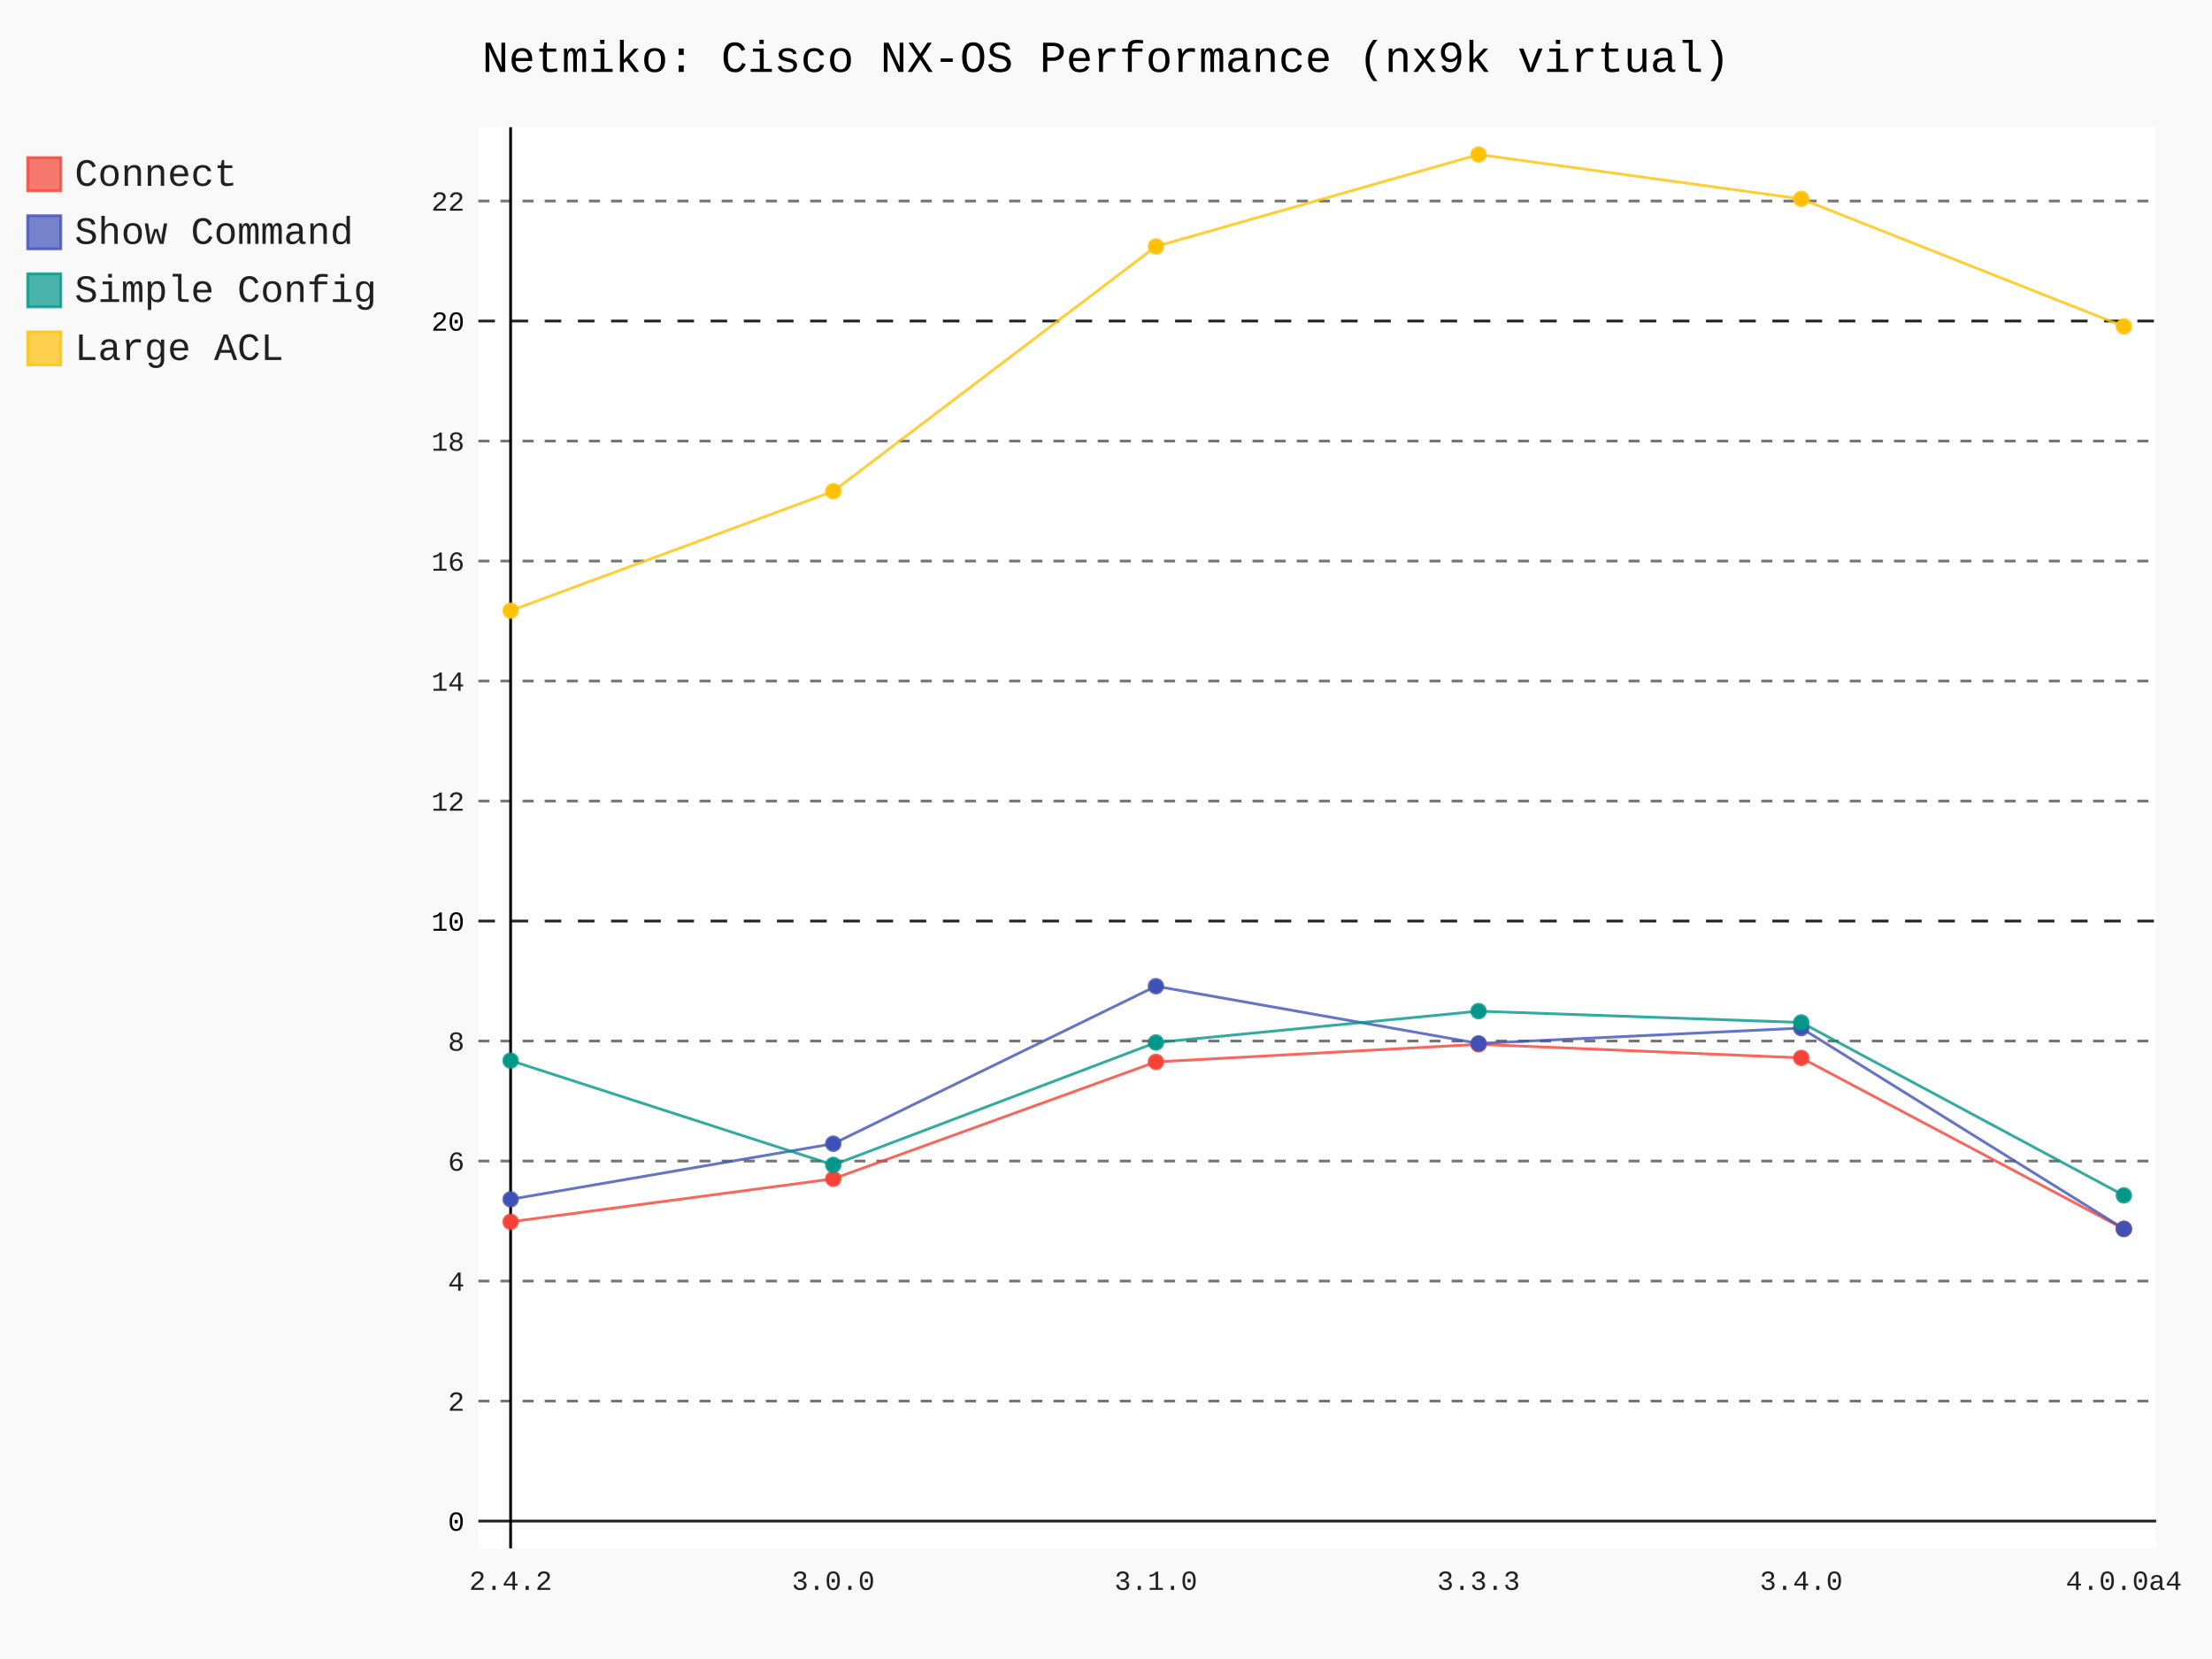
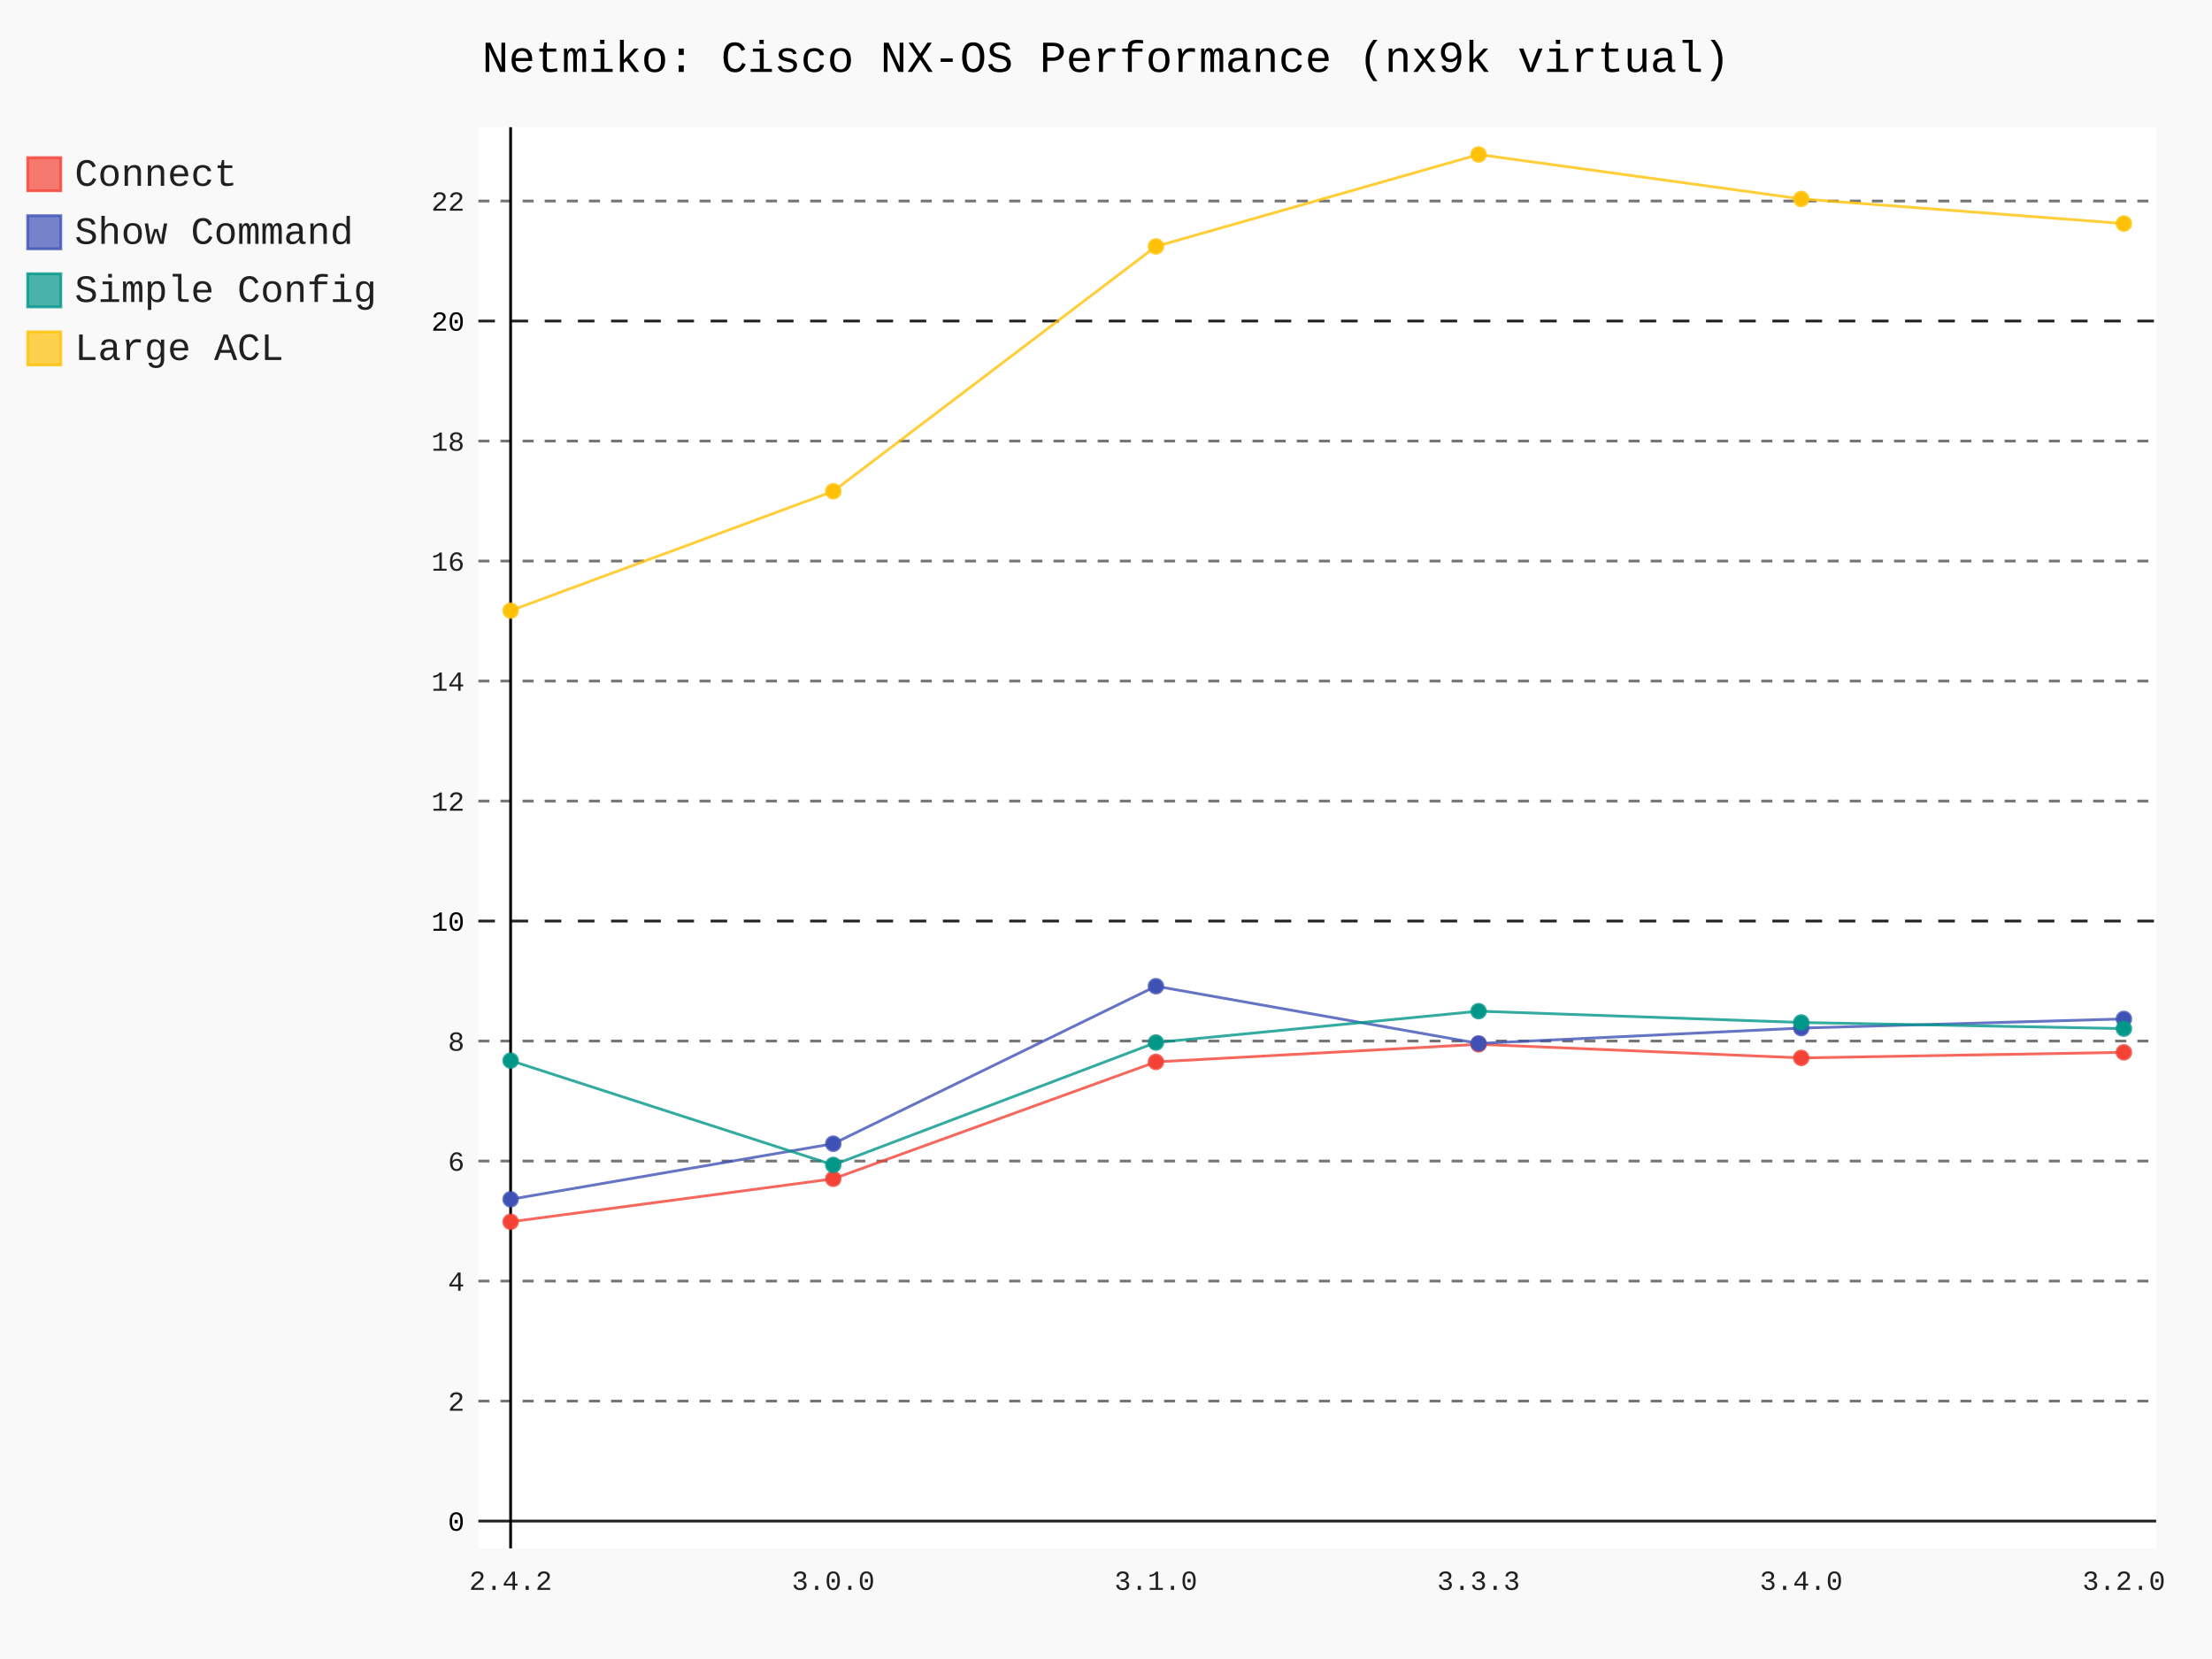
- <svg xmlns="http://www.w3.org/2000/svg" class="pygal-chart" id="chart-91c7c2ef-9dc3-45c0-b5bf-c0d5ee9bd3f5" viewBox="0 0 800 600">
+ <svg xmlns="http://www.w3.org/2000/svg" class="pygal-chart" id="chart-2e32a595-516a-4f51-8f9d-cba2912f49b3" viewBox="0 0 800 600">
  <defs>
-     <style type="text/css">#chart-91c7c2ef-9dc3-45c0-b5bf-c0d5ee9bd3f5{-webkit-user-select:none;-webkit-font-smoothing:antialiased;font-family:Consolas,"Liberation Mono",Menlo,Courier,monospace}#chart-91c7c2ef-9dc3-45c0-b5bf-c0d5ee9bd3f5 .title{font-family:Consolas,"Liberation Mono",Menlo,Courier,monospace;font-size:16px}#chart-91c7c2ef-9dc3-45c0-b5bf-c0d5ee9bd3f5 .legends .legend text{font-family:Consolas,"Liberation Mono",Menlo,Courier,monospace;font-size:14px}#chart-91c7c2ef-9dc3-45c0-b5bf-c0d5ee9bd3f5 .axis text{font-family:Consolas,"Liberation Mono",Menlo,Courier,monospace;font-size:10px}#chart-91c7c2ef-9dc3-45c0-b5bf-c0d5ee9bd3f5 .axis text.major{font-family:Consolas,"Liberation Mono",Menlo,Courier,monospace;font-size:10px}#chart-91c7c2ef-9dc3-45c0-b5bf-c0d5ee9bd3f5 .text-overlay text.value{font-family:Consolas,"Liberation Mono",Menlo,Courier,monospace;font-size:16px}#chart-91c7c2ef-9dc3-45c0-b5bf-c0d5ee9bd3f5 .text-overlay text.label{font-family:Consolas,"Liberation Mono",Menlo,Courier,monospace;font-size:10px}#chart-91c7c2ef-9dc3-45c0-b5bf-c0d5ee9bd3f5 .tooltip{font-family:Consolas,"Liberation Mono",Menlo,Courier,monospace;font-size:14px}#chart-91c7c2ef-9dc3-45c0-b5bf-c0d5ee9bd3f5 text.no_data{font-family:Consolas,"Liberation Mono",Menlo,Courier,monospace;font-size:64px}
- #chart-91c7c2ef-9dc3-45c0-b5bf-c0d5ee9bd3f5{background-color:rgba(249,249,249,1)}#chart-91c7c2ef-9dc3-45c0-b5bf-c0d5ee9bd3f5 path,#chart-91c7c2ef-9dc3-45c0-b5bf-c0d5ee9bd3f5 line,#chart-91c7c2ef-9dc3-45c0-b5bf-c0d5ee9bd3f5 rect,#chart-91c7c2ef-9dc3-45c0-b5bf-c0d5ee9bd3f5 circle{-webkit-transition:150ms;-moz-transition:150ms;transition:150ms}#chart-91c7c2ef-9dc3-45c0-b5bf-c0d5ee9bd3f5 .graph &gt; .background{fill:rgba(249,249,249,1)}#chart-91c7c2ef-9dc3-45c0-b5bf-c0d5ee9bd3f5 .plot &gt; .background{fill:rgba(255,255,255,1)}#chart-91c7c2ef-9dc3-45c0-b5bf-c0d5ee9bd3f5 .graph{fill:rgba(0,0,0,.87)}#chart-91c7c2ef-9dc3-45c0-b5bf-c0d5ee9bd3f5 text.no_data{fill:rgba(0,0,0,1)}#chart-91c7c2ef-9dc3-45c0-b5bf-c0d5ee9bd3f5 .title{fill:rgba(0,0,0,1)}#chart-91c7c2ef-9dc3-45c0-b5bf-c0d5ee9bd3f5 .legends .legend text{fill:rgba(0,0,0,.87)}#chart-91c7c2ef-9dc3-45c0-b5bf-c0d5ee9bd3f5 .legends .legend:hover text{fill:rgba(0,0,0,1)}#chart-91c7c2ef-9dc3-45c0-b5bf-c0d5ee9bd3f5 .axis .line{stroke:rgba(0,0,0,1)}#chart-91c7c2ef-9dc3-45c0-b5bf-c0d5ee9bd3f5 .axis .guide.line{stroke:rgba(0,0,0,.54)}#chart-91c7c2ef-9dc3-45c0-b5bf-c0d5ee9bd3f5 .axis .major.line{stroke:rgba(0,0,0,.87)}#chart-91c7c2ef-9dc3-45c0-b5bf-c0d5ee9bd3f5 .axis text.major{fill:rgba(0,0,0,1)}#chart-91c7c2ef-9dc3-45c0-b5bf-c0d5ee9bd3f5 .axis.y .guides:hover .guide.line,#chart-91c7c2ef-9dc3-45c0-b5bf-c0d5ee9bd3f5 .line-graph .axis.x .guides:hover .guide.line,#chart-91c7c2ef-9dc3-45c0-b5bf-c0d5ee9bd3f5 .stackedline-graph .axis.x .guides:hover .guide.line,#chart-91c7c2ef-9dc3-45c0-b5bf-c0d5ee9bd3f5 .xy-graph .axis.x .guides:hover .guide.line{stroke:rgba(0,0,0,1)}#chart-91c7c2ef-9dc3-45c0-b5bf-c0d5ee9bd3f5 .axis .guides:hover text{fill:rgba(0,0,0,1)}#chart-91c7c2ef-9dc3-45c0-b5bf-c0d5ee9bd3f5 .reactive{fill-opacity:.7;stroke-opacity:.8}#chart-91c7c2ef-9dc3-45c0-b5bf-c0d5ee9bd3f5 .ci{stroke:rgba(0,0,0,.87)}#chart-91c7c2ef-9dc3-45c0-b5bf-c0d5ee9bd3f5 .reactive.active,#chart-91c7c2ef-9dc3-45c0-b5bf-c0d5ee9bd3f5 .active .reactive{fill-opacity:.8;stroke-opacity:.9;stroke-width:4}#chart-91c7c2ef-9dc3-45c0-b5bf-c0d5ee9bd3f5 .ci .reactive.active{stroke-width:1.5}#chart-91c7c2ef-9dc3-45c0-b5bf-c0d5ee9bd3f5 .series text{fill:rgba(0,0,0,1)}#chart-91c7c2ef-9dc3-45c0-b5bf-c0d5ee9bd3f5 .tooltip rect{fill:rgba(255,255,255,1);stroke:rgba(0,0,0,1);-webkit-transition:opacity 150ms;-moz-transition:opacity 150ms;transition:opacity 150ms}#chart-91c7c2ef-9dc3-45c0-b5bf-c0d5ee9bd3f5 .tooltip .label{fill:rgba(0,0,0,.87)}#chart-91c7c2ef-9dc3-45c0-b5bf-c0d5ee9bd3f5 .tooltip .label{fill:rgba(0,0,0,.87)}#chart-91c7c2ef-9dc3-45c0-b5bf-c0d5ee9bd3f5 .tooltip .legend{font-size:.8em;fill:rgba(0,0,0,.54)}#chart-91c7c2ef-9dc3-45c0-b5bf-c0d5ee9bd3f5 .tooltip .x_label{font-size:.6em;fill:rgba(0,0,0,1)}#chart-91c7c2ef-9dc3-45c0-b5bf-c0d5ee9bd3f5 .tooltip .xlink{font-size:.5em;text-decoration:underline}#chart-91c7c2ef-9dc3-45c0-b5bf-c0d5ee9bd3f5 .tooltip .value{font-size:1.5em}#chart-91c7c2ef-9dc3-45c0-b5bf-c0d5ee9bd3f5 .bound{font-size:.5em}#chart-91c7c2ef-9dc3-45c0-b5bf-c0d5ee9bd3f5 .max-value{font-size:.75em;fill:rgba(0,0,0,.54)}#chart-91c7c2ef-9dc3-45c0-b5bf-c0d5ee9bd3f5 .map-element{fill:rgba(255,255,255,1);stroke:rgba(0,0,0,.54) !important}#chart-91c7c2ef-9dc3-45c0-b5bf-c0d5ee9bd3f5 .map-element .reactive{fill-opacity:inherit;stroke-opacity:inherit}#chart-91c7c2ef-9dc3-45c0-b5bf-c0d5ee9bd3f5 .color-0,#chart-91c7c2ef-9dc3-45c0-b5bf-c0d5ee9bd3f5 .color-0 a:visited{stroke:#F44336;fill:#F44336}#chart-91c7c2ef-9dc3-45c0-b5bf-c0d5ee9bd3f5 .color-1,#chart-91c7c2ef-9dc3-45c0-b5bf-c0d5ee9bd3f5 .color-1 a:visited{stroke:#3F51B5;fill:#3F51B5}#chart-91c7c2ef-9dc3-45c0-b5bf-c0d5ee9bd3f5 .color-2,#chart-91c7c2ef-9dc3-45c0-b5bf-c0d5ee9bd3f5 .color-2 a:visited{stroke:#009688;fill:#009688}#chart-91c7c2ef-9dc3-45c0-b5bf-c0d5ee9bd3f5 .color-3,#chart-91c7c2ef-9dc3-45c0-b5bf-c0d5ee9bd3f5 .color-3 a:visited{stroke:#FFC107;fill:#FFC107}#chart-91c7c2ef-9dc3-45c0-b5bf-c0d5ee9bd3f5 .text-overlay .color-0 text{fill:black}#chart-91c7c2ef-9dc3-45c0-b5bf-c0d5ee9bd3f5 .text-overlay .color-1 text{fill:black}#chart-91c7c2ef-9dc3-45c0-b5bf-c0d5ee9bd3f5 .text-overlay .color-2 text{fill:black}#chart-91c7c2ef-9dc3-45c0-b5bf-c0d5ee9bd3f5 .text-overlay .color-3 text{fill:black}
- #chart-91c7c2ef-9dc3-45c0-b5bf-c0d5ee9bd3f5 text.no_data{text-anchor:middle}#chart-91c7c2ef-9dc3-45c0-b5bf-c0d5ee9bd3f5 .guide.line{fill:none}#chart-91c7c2ef-9dc3-45c0-b5bf-c0d5ee9bd3f5 .centered{text-anchor:middle}#chart-91c7c2ef-9dc3-45c0-b5bf-c0d5ee9bd3f5 .title{text-anchor:middle}#chart-91c7c2ef-9dc3-45c0-b5bf-c0d5ee9bd3f5 .legends .legend text{fill-opacity:1}#chart-91c7c2ef-9dc3-45c0-b5bf-c0d5ee9bd3f5 .axis.x text{text-anchor:middle}#chart-91c7c2ef-9dc3-45c0-b5bf-c0d5ee9bd3f5 .axis.x:not(.web) text[transform]{text-anchor:start}#chart-91c7c2ef-9dc3-45c0-b5bf-c0d5ee9bd3f5 .axis.x:not(.web) text[transform].backwards{text-anchor:end}#chart-91c7c2ef-9dc3-45c0-b5bf-c0d5ee9bd3f5 .axis.y text{text-anchor:end}#chart-91c7c2ef-9dc3-45c0-b5bf-c0d5ee9bd3f5 .axis.y text[transform].backwards{text-anchor:start}#chart-91c7c2ef-9dc3-45c0-b5bf-c0d5ee9bd3f5 .axis.y2 text{text-anchor:start}#chart-91c7c2ef-9dc3-45c0-b5bf-c0d5ee9bd3f5 .axis.y2 text[transform].backwards{text-anchor:end}#chart-91c7c2ef-9dc3-45c0-b5bf-c0d5ee9bd3f5 .axis .guide.line{stroke-dasharray:4,4}#chart-91c7c2ef-9dc3-45c0-b5bf-c0d5ee9bd3f5 .axis .major.guide.line{stroke-dasharray:6,6}#chart-91c7c2ef-9dc3-45c0-b5bf-c0d5ee9bd3f5 .horizontal .axis.y .guide.line,#chart-91c7c2ef-9dc3-45c0-b5bf-c0d5ee9bd3f5 .horizontal .axis.y2 .guide.line,#chart-91c7c2ef-9dc3-45c0-b5bf-c0d5ee9bd3f5 .vertical .axis.x .guide.line{opacity:0}#chart-91c7c2ef-9dc3-45c0-b5bf-c0d5ee9bd3f5 .horizontal .axis.always_show .guide.line,#chart-91c7c2ef-9dc3-45c0-b5bf-c0d5ee9bd3f5 .vertical .axis.always_show .guide.line{opacity:1 !important}#chart-91c7c2ef-9dc3-45c0-b5bf-c0d5ee9bd3f5 .axis.y .guides:hover .guide.line,#chart-91c7c2ef-9dc3-45c0-b5bf-c0d5ee9bd3f5 .axis.y2 .guides:hover .guide.line,#chart-91c7c2ef-9dc3-45c0-b5bf-c0d5ee9bd3f5 .axis.x .guides:hover .guide.line{opacity:1}#chart-91c7c2ef-9dc3-45c0-b5bf-c0d5ee9bd3f5 .axis .guides:hover text{opacity:1}#chart-91c7c2ef-9dc3-45c0-b5bf-c0d5ee9bd3f5 .nofill{fill:none}#chart-91c7c2ef-9dc3-45c0-b5bf-c0d5ee9bd3f5 .subtle-fill{fill-opacity:.2}#chart-91c7c2ef-9dc3-45c0-b5bf-c0d5ee9bd3f5 .dot{stroke-width:1px;fill-opacity:1}#chart-91c7c2ef-9dc3-45c0-b5bf-c0d5ee9bd3f5 .dot.active{stroke-width:5px}#chart-91c7c2ef-9dc3-45c0-b5bf-c0d5ee9bd3f5 .dot.negative{fill:transparent}#chart-91c7c2ef-9dc3-45c0-b5bf-c0d5ee9bd3f5 text,#chart-91c7c2ef-9dc3-45c0-b5bf-c0d5ee9bd3f5 tspan{stroke:none !important}#chart-91c7c2ef-9dc3-45c0-b5bf-c0d5ee9bd3f5 .series text.active{opacity:1}#chart-91c7c2ef-9dc3-45c0-b5bf-c0d5ee9bd3f5 .tooltip rect{fill-opacity:.95;stroke-width:.5}#chart-91c7c2ef-9dc3-45c0-b5bf-c0d5ee9bd3f5 .tooltip text{fill-opacity:1}#chart-91c7c2ef-9dc3-45c0-b5bf-c0d5ee9bd3f5 .showable{visibility:hidden}#chart-91c7c2ef-9dc3-45c0-b5bf-c0d5ee9bd3f5 .showable.shown{visibility:visible}#chart-91c7c2ef-9dc3-45c0-b5bf-c0d5ee9bd3f5 .gauge-background{fill:rgba(229,229,229,1);stroke:none}#chart-91c7c2ef-9dc3-45c0-b5bf-c0d5ee9bd3f5 .bg-lines{stroke:rgba(249,249,249,1);stroke-width:2px}</style>
+     <style type="text/css">#chart-2e32a595-516a-4f51-8f9d-cba2912f49b3{-webkit-user-select:none;-webkit-font-smoothing:antialiased;font-family:Consolas,"Liberation Mono",Menlo,Courier,monospace}#chart-2e32a595-516a-4f51-8f9d-cba2912f49b3 .title{font-family:Consolas,"Liberation Mono",Menlo,Courier,monospace;font-size:16px}#chart-2e32a595-516a-4f51-8f9d-cba2912f49b3 .legends .legend text{font-family:Consolas,"Liberation Mono",Menlo,Courier,monospace;font-size:14px}#chart-2e32a595-516a-4f51-8f9d-cba2912f49b3 .axis text{font-family:Consolas,"Liberation Mono",Menlo,Courier,monospace;font-size:10px}#chart-2e32a595-516a-4f51-8f9d-cba2912f49b3 .axis text.major{font-family:Consolas,"Liberation Mono",Menlo,Courier,monospace;font-size:10px}#chart-2e32a595-516a-4f51-8f9d-cba2912f49b3 .text-overlay text.value{font-family:Consolas,"Liberation Mono",Menlo,Courier,monospace;font-size:16px}#chart-2e32a595-516a-4f51-8f9d-cba2912f49b3 .text-overlay text.label{font-family:Consolas,"Liberation Mono",Menlo,Courier,monospace;font-size:10px}#chart-2e32a595-516a-4f51-8f9d-cba2912f49b3 .tooltip{font-family:Consolas,"Liberation Mono",Menlo,Courier,monospace;font-size:14px}#chart-2e32a595-516a-4f51-8f9d-cba2912f49b3 text.no_data{font-family:Consolas,"Liberation Mono",Menlo,Courier,monospace;font-size:64px}
+ #chart-2e32a595-516a-4f51-8f9d-cba2912f49b3{background-color:rgba(249,249,249,1)}#chart-2e32a595-516a-4f51-8f9d-cba2912f49b3 path,#chart-2e32a595-516a-4f51-8f9d-cba2912f49b3 line,#chart-2e32a595-516a-4f51-8f9d-cba2912f49b3 rect,#chart-2e32a595-516a-4f51-8f9d-cba2912f49b3 circle{-webkit-transition:150ms;-moz-transition:150ms;transition:150ms}#chart-2e32a595-516a-4f51-8f9d-cba2912f49b3 .graph &gt; .background{fill:rgba(249,249,249,1)}#chart-2e32a595-516a-4f51-8f9d-cba2912f49b3 .plot &gt; .background{fill:rgba(255,255,255,1)}#chart-2e32a595-516a-4f51-8f9d-cba2912f49b3 .graph{fill:rgba(0,0,0,.87)}#chart-2e32a595-516a-4f51-8f9d-cba2912f49b3 text.no_data{fill:rgba(0,0,0,1)}#chart-2e32a595-516a-4f51-8f9d-cba2912f49b3 .title{fill:rgba(0,0,0,1)}#chart-2e32a595-516a-4f51-8f9d-cba2912f49b3 .legends .legend text{fill:rgba(0,0,0,.87)}#chart-2e32a595-516a-4f51-8f9d-cba2912f49b3 .legends .legend:hover text{fill:rgba(0,0,0,1)}#chart-2e32a595-516a-4f51-8f9d-cba2912f49b3 .axis .line{stroke:rgba(0,0,0,1)}#chart-2e32a595-516a-4f51-8f9d-cba2912f49b3 .axis .guide.line{stroke:rgba(0,0,0,.54)}#chart-2e32a595-516a-4f51-8f9d-cba2912f49b3 .axis .major.line{stroke:rgba(0,0,0,.87)}#chart-2e32a595-516a-4f51-8f9d-cba2912f49b3 .axis text.major{fill:rgba(0,0,0,1)}#chart-2e32a595-516a-4f51-8f9d-cba2912f49b3 .axis.y .guides:hover .guide.line,#chart-2e32a595-516a-4f51-8f9d-cba2912f49b3 .line-graph .axis.x .guides:hover .guide.line,#chart-2e32a595-516a-4f51-8f9d-cba2912f49b3 .stackedline-graph .axis.x .guides:hover .guide.line,#chart-2e32a595-516a-4f51-8f9d-cba2912f49b3 .xy-graph .axis.x .guides:hover .guide.line{stroke:rgba(0,0,0,1)}#chart-2e32a595-516a-4f51-8f9d-cba2912f49b3 .axis .guides:hover text{fill:rgba(0,0,0,1)}#chart-2e32a595-516a-4f51-8f9d-cba2912f49b3 .reactive{fill-opacity:.7;stroke-opacity:.8}#chart-2e32a595-516a-4f51-8f9d-cba2912f49b3 .ci{stroke:rgba(0,0,0,.87)}#chart-2e32a595-516a-4f51-8f9d-cba2912f49b3 .reactive.active,#chart-2e32a595-516a-4f51-8f9d-cba2912f49b3 .active .reactive{fill-opacity:.8;stroke-opacity:.9;stroke-width:4}#chart-2e32a595-516a-4f51-8f9d-cba2912f49b3 .ci .reactive.active{stroke-width:1.5}#chart-2e32a595-516a-4f51-8f9d-cba2912f49b3 .series text{fill:rgba(0,0,0,1)}#chart-2e32a595-516a-4f51-8f9d-cba2912f49b3 .tooltip rect{fill:rgba(255,255,255,1);stroke:rgba(0,0,0,1);-webkit-transition:opacity 150ms;-moz-transition:opacity 150ms;transition:opacity 150ms}#chart-2e32a595-516a-4f51-8f9d-cba2912f49b3 .tooltip .label{fill:rgba(0,0,0,.87)}#chart-2e32a595-516a-4f51-8f9d-cba2912f49b3 .tooltip .label{fill:rgba(0,0,0,.87)}#chart-2e32a595-516a-4f51-8f9d-cba2912f49b3 .tooltip .legend{font-size:.8em;fill:rgba(0,0,0,.54)}#chart-2e32a595-516a-4f51-8f9d-cba2912f49b3 .tooltip .x_label{font-size:.6em;fill:rgba(0,0,0,1)}#chart-2e32a595-516a-4f51-8f9d-cba2912f49b3 .tooltip .xlink{font-size:.5em;text-decoration:underline}#chart-2e32a595-516a-4f51-8f9d-cba2912f49b3 .tooltip .value{font-size:1.5em}#chart-2e32a595-516a-4f51-8f9d-cba2912f49b3 .bound{font-size:.5em}#chart-2e32a595-516a-4f51-8f9d-cba2912f49b3 .max-value{font-size:.75em;fill:rgba(0,0,0,.54)}#chart-2e32a595-516a-4f51-8f9d-cba2912f49b3 .map-element{fill:rgba(255,255,255,1);stroke:rgba(0,0,0,.54) !important}#chart-2e32a595-516a-4f51-8f9d-cba2912f49b3 .map-element .reactive{fill-opacity:inherit;stroke-opacity:inherit}#chart-2e32a595-516a-4f51-8f9d-cba2912f49b3 .color-0,#chart-2e32a595-516a-4f51-8f9d-cba2912f49b3 .color-0 a:visited{stroke:#F44336;fill:#F44336}#chart-2e32a595-516a-4f51-8f9d-cba2912f49b3 .color-1,#chart-2e32a595-516a-4f51-8f9d-cba2912f49b3 .color-1 a:visited{stroke:#3F51B5;fill:#3F51B5}#chart-2e32a595-516a-4f51-8f9d-cba2912f49b3 .color-2,#chart-2e32a595-516a-4f51-8f9d-cba2912f49b3 .color-2 a:visited{stroke:#009688;fill:#009688}#chart-2e32a595-516a-4f51-8f9d-cba2912f49b3 .color-3,#chart-2e32a595-516a-4f51-8f9d-cba2912f49b3 .color-3 a:visited{stroke:#FFC107;fill:#FFC107}#chart-2e32a595-516a-4f51-8f9d-cba2912f49b3 .text-overlay .color-0 text{fill:black}#chart-2e32a595-516a-4f51-8f9d-cba2912f49b3 .text-overlay .color-1 text{fill:black}#chart-2e32a595-516a-4f51-8f9d-cba2912f49b3 .text-overlay .color-2 text{fill:black}#chart-2e32a595-516a-4f51-8f9d-cba2912f49b3 .text-overlay .color-3 text{fill:black}
+ #chart-2e32a595-516a-4f51-8f9d-cba2912f49b3 text.no_data{text-anchor:middle}#chart-2e32a595-516a-4f51-8f9d-cba2912f49b3 .guide.line{fill:none}#chart-2e32a595-516a-4f51-8f9d-cba2912f49b3 .centered{text-anchor:middle}#chart-2e32a595-516a-4f51-8f9d-cba2912f49b3 .title{text-anchor:middle}#chart-2e32a595-516a-4f51-8f9d-cba2912f49b3 .legends .legend text{fill-opacity:1}#chart-2e32a595-516a-4f51-8f9d-cba2912f49b3 .axis.x text{text-anchor:middle}#chart-2e32a595-516a-4f51-8f9d-cba2912f49b3 .axis.x:not(.web) text[transform]{text-anchor:start}#chart-2e32a595-516a-4f51-8f9d-cba2912f49b3 .axis.x:not(.web) text[transform].backwards{text-anchor:end}#chart-2e32a595-516a-4f51-8f9d-cba2912f49b3 .axis.y text{text-anchor:end}#chart-2e32a595-516a-4f51-8f9d-cba2912f49b3 .axis.y text[transform].backwards{text-anchor:start}#chart-2e32a595-516a-4f51-8f9d-cba2912f49b3 .axis.y2 text{text-anchor:start}#chart-2e32a595-516a-4f51-8f9d-cba2912f49b3 .axis.y2 text[transform].backwards{text-anchor:end}#chart-2e32a595-516a-4f51-8f9d-cba2912f49b3 .axis .guide.line{stroke-dasharray:4,4}#chart-2e32a595-516a-4f51-8f9d-cba2912f49b3 .axis .major.guide.line{stroke-dasharray:6,6}#chart-2e32a595-516a-4f51-8f9d-cba2912f49b3 .horizontal .axis.y .guide.line,#chart-2e32a595-516a-4f51-8f9d-cba2912f49b3 .horizontal .axis.y2 .guide.line,#chart-2e32a595-516a-4f51-8f9d-cba2912f49b3 .vertical .axis.x .guide.line{opacity:0}#chart-2e32a595-516a-4f51-8f9d-cba2912f49b3 .horizontal .axis.always_show .guide.line,#chart-2e32a595-516a-4f51-8f9d-cba2912f49b3 .vertical .axis.always_show .guide.line{opacity:1 !important}#chart-2e32a595-516a-4f51-8f9d-cba2912f49b3 .axis.y .guides:hover .guide.line,#chart-2e32a595-516a-4f51-8f9d-cba2912f49b3 .axis.y2 .guides:hover .guide.line,#chart-2e32a595-516a-4f51-8f9d-cba2912f49b3 .axis.x .guides:hover .guide.line{opacity:1}#chart-2e32a595-516a-4f51-8f9d-cba2912f49b3 .axis .guides:hover text{opacity:1}#chart-2e32a595-516a-4f51-8f9d-cba2912f49b3 .nofill{fill:none}#chart-2e32a595-516a-4f51-8f9d-cba2912f49b3 .subtle-fill{fill-opacity:.2}#chart-2e32a595-516a-4f51-8f9d-cba2912f49b3 .dot{stroke-width:1px;fill-opacity:1}#chart-2e32a595-516a-4f51-8f9d-cba2912f49b3 .dot.active{stroke-width:5px}#chart-2e32a595-516a-4f51-8f9d-cba2912f49b3 .dot.negative{fill:transparent}#chart-2e32a595-516a-4f51-8f9d-cba2912f49b3 text,#chart-2e32a595-516a-4f51-8f9d-cba2912f49b3 tspan{stroke:none !important}#chart-2e32a595-516a-4f51-8f9d-cba2912f49b3 .series text.active{opacity:1}#chart-2e32a595-516a-4f51-8f9d-cba2912f49b3 .tooltip rect{fill-opacity:.95;stroke-width:.5}#chart-2e32a595-516a-4f51-8f9d-cba2912f49b3 .tooltip text{fill-opacity:1}#chart-2e32a595-516a-4f51-8f9d-cba2912f49b3 .showable{visibility:hidden}#chart-2e32a595-516a-4f51-8f9d-cba2912f49b3 .showable.shown{visibility:visible}#chart-2e32a595-516a-4f51-8f9d-cba2912f49b3 .gauge-background{fill:rgba(229,229,229,1);stroke:none}#chart-2e32a595-516a-4f51-8f9d-cba2912f49b3 .bg-lines{stroke:rgba(249,249,249,1);stroke-width:2px}</style>
  </defs>
  <g class="graph line-graph vertical">
    <rect class="background" height="600" width="800" x="0" y="0" />
    <g class="plot" transform="translate(173, 46)">
      <rect class="background" height="514" width="606.8" x="0" y="0" />
      <g class="axis y always_show">
        <g class="guides">
          <path class="axis major line" d="M0 504.115 h606.8" />
          <text class="major" x="-5" y="507.615">0</text>
        </g>
        <g class="guides">
          <path class="guide line" d="M0 460.714 h606.8" />
          <text class="" x="-5" y="464.214">2</text>
        </g>
        <g class="guides">
          <path class="guide line" d="M0 417.313 h606.8" />
          <text class="" x="-5" y="420.813">4</text>
        </g>
        <g class="guides">
          <path class="guide line" d="M0 373.912 h606.8" />
          <text class="" x="-5" y="377.412">6</text>
        </g>
        <g class="guides">
          <path class="guide line" d="M0 330.511 h606.8" />
          <text class="" x="-5" y="334.011">8</text>
        </g>
        <g class="guides">
          <path class="major guide line" d="M0 287.11 h606.8" />
          <text class="major" x="-5" y="290.61">10</text>
        </g>
        <g class="guides">
          <path class="guide line" d="M0 243.709 h606.8" />
          <text class="" x="-5" y="247.209">12</text>
        </g>
        <g class="guides">
          <path class="guide line" d="M0 200.308 h606.8" />
          <text class="" x="-5" y="203.808">14</text>
        </g>
        <g class="guides">
          <path class="guide line" d="M0 156.907 h606.8" />
          <text class="" x="-5" y="160.407">16</text>
        </g>
        <g class="guides">
          <path class="guide line" d="M0 113.506 h606.8" />
          <text class="" x="-5" y="117.006">18</text>
        </g>
        <g class="guides">
          <path class="major guide line" d="M0 70.105 h606.8" />
          <text class="major" x="-5" y="73.605">20</text>
        </g>
        <g class="guides">
          <path class="guide line" d="M0 26.704 h606.8" />
          <text class="" x="-5" y="30.204">22</text>
        </g>
      </g>
      <g class="axis x">
        <g class="guides">
          <path class="line" d="M11.669 0 v514" />
          <text class="" x="11.669" y="529.0">2.4.2</text>
        </g>
        <g class="guides">
          <path class="guide line" d="M128.362 0 v514" />
          <text class="" x="128.362" y="529.0">3.0.0</text>
        </g>
        <g class="guides">
          <path class="guide line" d="M245.054 0 v514" />
          <text class="" x="245.054" y="529.0">3.1.0</text>
        </g>
        <g class="guides">
          <path class="guide line" d="M361.746 0 v514" />
          <text class="" x="361.746" y="529.0">3.3.3</text>
        </g>
        <g class="guides">
          <path class="guide line" d="M478.438 0 v514" />
          <text class="" x="478.438" y="529.0">3.4.0</text>
        </g>
        <g class="guides">
          <path class="guide line" d="M595.131 0 v514" />
-           <text class="" x="595.131" y="529.0">4.0.0a4</text>
+           <text class="" x="595.131" y="529.0">3.2.0</text>
        </g>
      </g>
      <g class="series serie-0 color-0">
-         <path class="line reactive nofill" d="M11.669 395.879 L128.362 380.336 245.054 338.051 361.746 331.691 478.438 336.604 595.131 398.452" />
+         <path class="line reactive nofill" d="M11.669 395.879 L128.362 380.336 245.054 338.051 361.746 331.691 478.438 336.604 595.131 334.59" />
      </g>
      <g class="series serie-1 color-1">
-         <path class="line reactive nofill" d="M11.669 387.741 L128.362 367.637 245.054 310.674 361.746 331.373 478.438 325.821 595.131 398.449" />
+         <path class="line reactive nofill" d="M11.669 387.741 L128.362 367.637 245.054 310.674 361.746 331.373 478.438 325.821 595.131 322.503" />
      </g>
      <g class="series serie-2 color-2">
-         <path class="line reactive nofill" d="M11.669 337.582 L128.362 375.318 245.054 331.039 361.746 319.703 478.438 323.797 595.131 386.337" />
+         <path class="line reactive nofill" d="M11.669 337.582 L128.362 375.318 245.054 331.039 361.746 319.703 478.438 323.797 595.131 326.017" />
      </g>
      <g class="series serie-3 color-3">
-         <path class="line reactive nofill" d="M11.669 174.859 L128.362 131.674 245.054 43.131 361.746 9.885 478.438 25.947 595.131 72.055" />
+         <path class="line reactive nofill" d="M11.669 174.859 L128.362 131.674 245.054 43.131 361.746 9.885 478.438 25.947 595.131 34.859" />
      </g>
    </g>
    <g class="titles">
      <text class="title plot_title" x="400.0" y="26">Netmiko: Cisco NX-OS Performance (nx9k virtual)</text>
    </g>
    <g class="plot overlay" transform="translate(173, 46)">
      <g class="series serie-0 color-0">
        <g class="dots">
          <circle class="dot reactive tooltip-trigger" cx="11.669" cy="395.879" r="2.5" />
        </g>
        <g class="dots">
          <circle class="dot reactive tooltip-trigger" cx="128.362" cy="380.336" r="2.5" />
        </g>
        <g class="dots">
          <circle class="dot reactive tooltip-trigger" cx="245.054" cy="338.051" r="2.5" />
        </g>
        <g class="dots">
          <circle class="dot reactive tooltip-trigger" cx="361.746" cy="331.691" r="2.5" />
        </g>
        <g class="dots">
          <circle class="dot reactive tooltip-trigger" cx="478.438" cy="336.604" r="2.5" />
        </g>
        <g class="dots">
-           <circle class="dot reactive tooltip-trigger" cx="595.131" cy="398.452" r="2.5" />
+           <circle class="dot reactive tooltip-trigger" cx="595.131" cy="334.59" r="2.5" />
        </g>
      </g>
      <g class="series serie-1 color-1">
        <g class="dots">
          <circle class="dot reactive tooltip-trigger" cx="11.669" cy="387.741" r="2.5" />
        </g>
        <g class="dots">
          <circle class="dot reactive tooltip-trigger" cx="128.362" cy="367.637" r="2.5" />
        </g>
        <g class="dots">
          <circle class="dot reactive tooltip-trigger" cx="245.054" cy="310.674" r="2.5" />
        </g>
        <g class="dots">
          <circle class="dot reactive tooltip-trigger" cx="361.746" cy="331.374" r="2.5" />
        </g>
        <g class="dots">
          <circle class="dot reactive tooltip-trigger" cx="478.438" cy="325.821" r="2.5" />
        </g>
        <g class="dots">
-           <circle class="dot reactive tooltip-trigger" cx="595.131" cy="398.449" r="2.5" />
+           <circle class="dot reactive tooltip-trigger" cx="595.131" cy="322.503" r="2.5" />
        </g>
      </g>
      <g class="series serie-2 color-2">
        <g class="dots">
          <circle class="dot reactive tooltip-trigger" cx="11.669" cy="337.582" r="2.5" />
        </g>
        <g class="dots">
          <circle class="dot reactive tooltip-trigger" cx="128.362" cy="375.318" r="2.5" />
        </g>
        <g class="dots">
          <circle class="dot reactive tooltip-trigger" cx="245.054" cy="331.039" r="2.5" />
        </g>
        <g class="dots">
          <circle class="dot reactive tooltip-trigger" cx="361.746" cy="319.703" r="2.5" />
        </g>
        <g class="dots">
          <circle class="dot reactive tooltip-trigger" cx="478.438" cy="323.797" r="2.5" />
        </g>
        <g class="dots">
-           <circle class="dot reactive tooltip-trigger" cx="595.131" cy="386.337" r="2.5" />
+           <circle class="dot reactive tooltip-trigger" cx="595.131" cy="326.017" r="2.5" />
        </g>
      </g>
      <g class="series serie-3 color-3">
        <g class="dots">
          <circle class="dot reactive tooltip-trigger" cx="11.669" cy="174.859" r="2.5" />
        </g>
        <g class="dots">
          <circle class="dot reactive tooltip-trigger" cx="128.362" cy="131.674" r="2.5" />
        </g>
        <g class="dots">
          <circle class="dot reactive tooltip-trigger" cx="245.054" cy="43.131" r="2.5" />
        </g>
        <g class="dots">
          <circle class="dot reactive tooltip-trigger" cx="361.746" cy="9.885" r="2.5" />
        </g>
        <g class="dots">
          <circle class="dot reactive tooltip-trigger" cx="478.438" cy="25.947" r="2.5" />
        </g>
        <g class="dots">
-           <circle class="dot reactive tooltip-trigger" cx="595.131" cy="72.055" r="2.5" />
+           <circle class="dot reactive tooltip-trigger" cx="595.131" cy="34.859" r="2.5" />
        </g>
      </g>
    </g>
    <g class="plot text-overlay" transform="translate(173, 46)">
      <g class="series serie-0 color-0" />
      <g class="series serie-1 color-1" />
      <g class="series serie-2 color-2" />
      <g class="series serie-3 color-3" />
    </g>
    <g class="plot tooltip-overlay" transform="translate(173, 46)">
      <g class="tooltip" style="opacity: 0" transform="translate(0 0)">
        <rect class="tooltip-box" height="0" rx="0" ry="0" width="0" />
        <g class="text" />
      </g>
    </g>
    <g class="legends" transform="translate(10, 56)">
      <g class="legend reactive activate-serie" id="activate-serie-0">
        <rect class="color-0 reactive" height="12" width="12" x="0.0" y="1.0" />
        <text x="17.0" y="11.2">Connect</text>
      </g>
      <g class="legend reactive activate-serie" id="activate-serie-1">
        <rect class="color-1 reactive" height="12" width="12" x="0.0" y="22.0" />
        <text x="17.0" y="32.2">Show Command</text>
      </g>
      <g class="legend reactive activate-serie" id="activate-serie-2">
        <rect class="color-2 reactive" height="12" width="12" x="0.0" y="43.0" />
        <text x="17.0" y="53.2">Simple Config</text>
      </g>
      <g class="legend reactive activate-serie" id="activate-serie-3">
        <rect class="color-3 reactive" height="12" width="12" x="0.0" y="64.0" />
        <text x="17.0" y="74.2">Large ACL</text>
      </g>
    </g>
    <g class="legends" transform="translate(790, 56)" />
  </g>
</svg>
